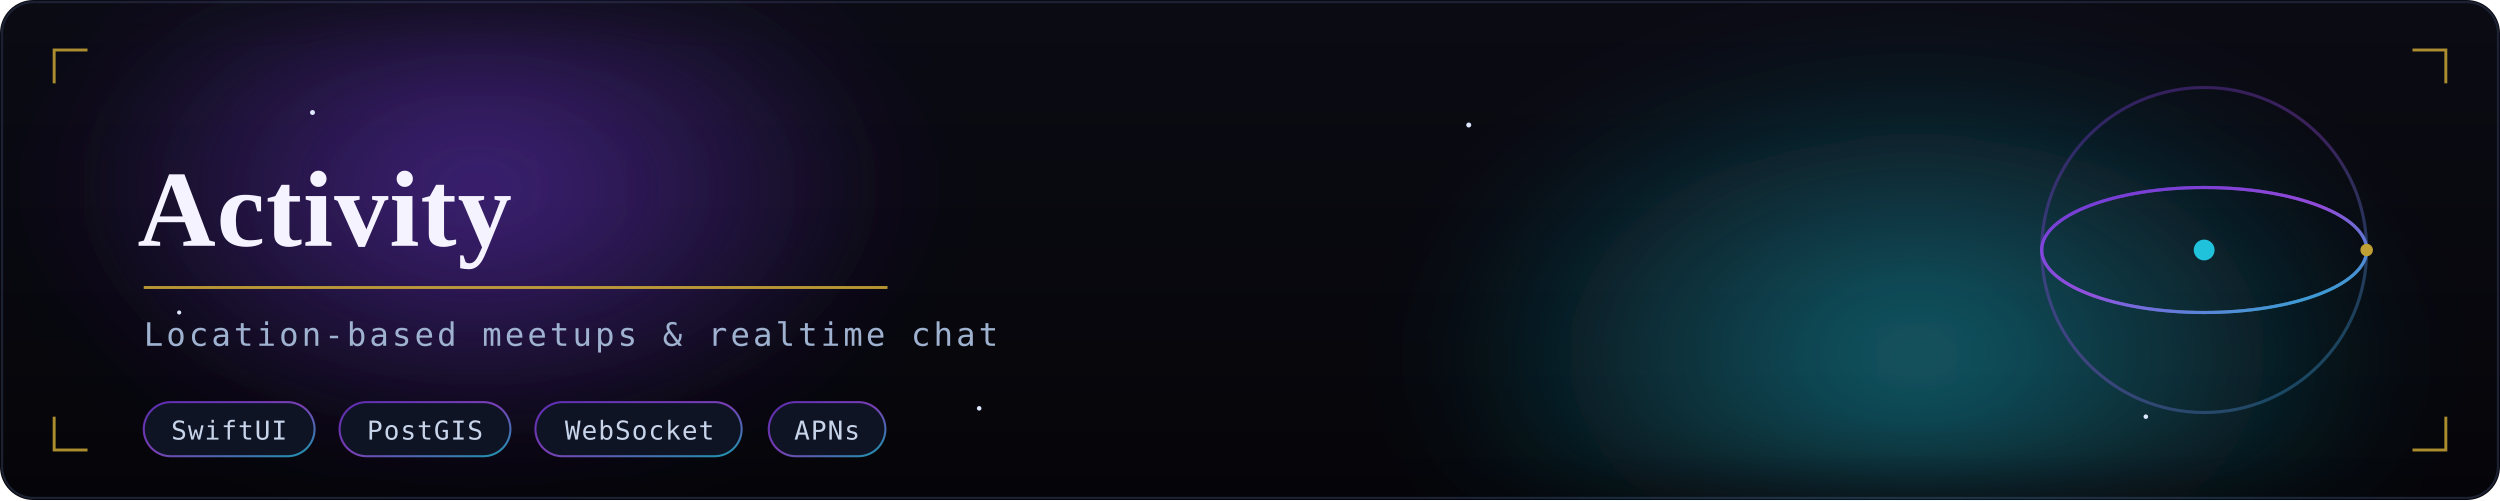
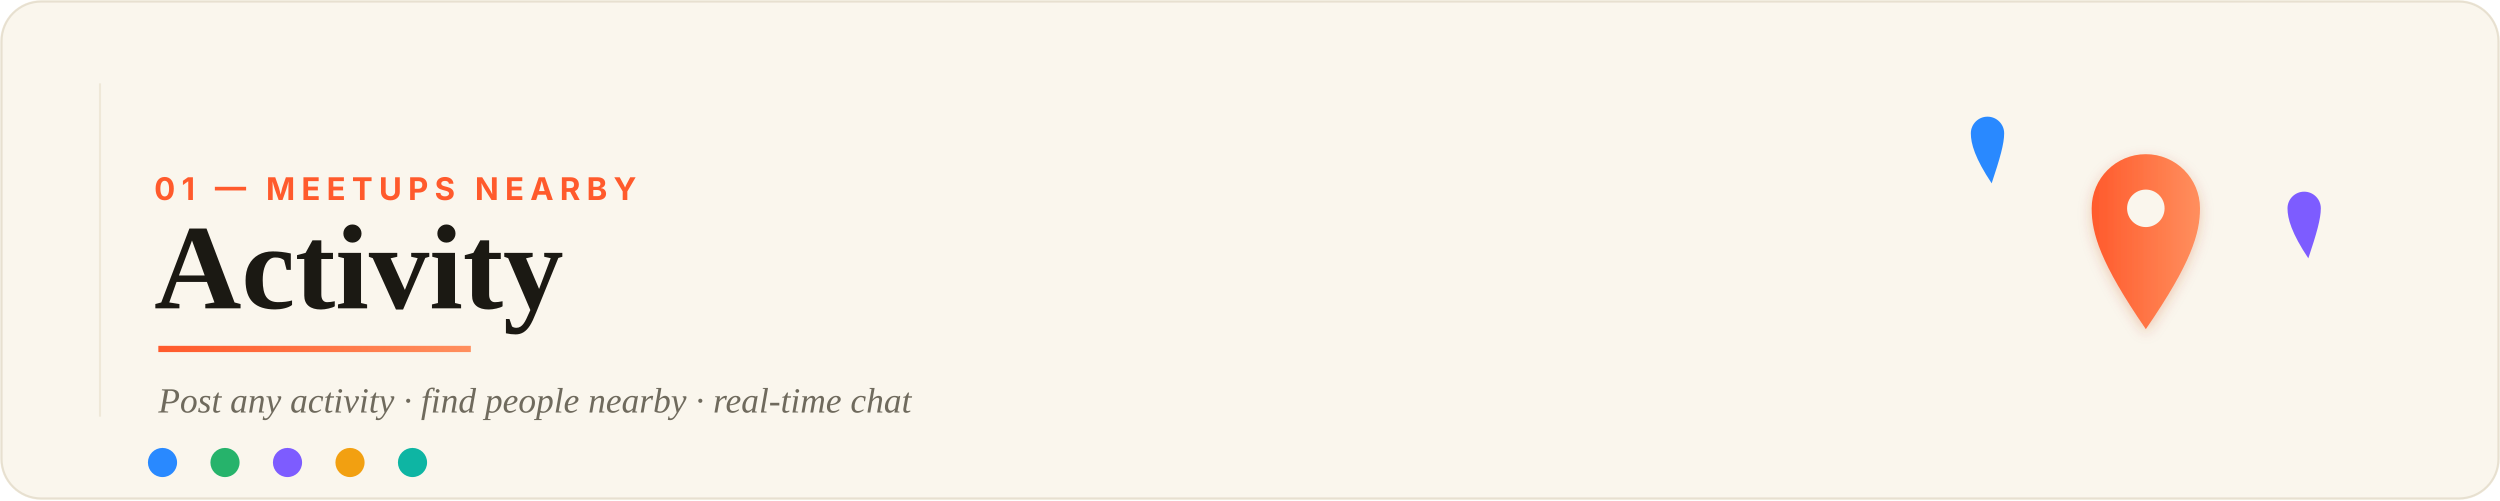
- <svg xmlns="http://www.w3.org/2000/svg" viewBox="0 0 1200 240" width="1200" height="240" fill="none" role="img" aria-label="Activity — Location-based meetups &amp; realtime chat">
+ <svg xmlns="http://www.w3.org/2000/svg" viewBox="0 0 1200 240" width="1200" height="240" fill="none" role="img" aria-label="Activity — location-based meetups">
  <defs>
-     <linearGradient id="aurora" x1="0" y1="0" x2="1" y2="1">
-       <stop offset="0" stop-color="#7c3aed">
-         <animate attributeName="stop-color" values="#7c3aed;#22d3ee;#a855f7;#7c3aed" dur="12s" repeatCount="indefinite" />
-       </stop>
-       <stop offset="0.5" stop-color="#a855f7">
-         <animate attributeName="stop-color" values="#a855f7;#7c3aed;#22d3ee;#a855f7" dur="12s" repeatCount="indefinite" />
-       </stop>
-       <stop offset="1" stop-color="#22d3ee">
-         <animate attributeName="stop-color" values="#22d3ee;#a855f7;#7c3aed;#22d3ee" dur="12s" repeatCount="indefinite" />
-       </stop>
+     <linearGradient id="acoral" x1="0" y1="0" x2="1" y2="0">
+       <stop offset="0" stop-color="#ff5a2c" />
+       <stop offset="1" stop-color="#ff8f5e" />
    </linearGradient>
-     <radialGradient id="bA" cx="0.5" cy="0.5" r="0.5">
-       <stop offset="0" stop-color="#7c3aed" stop-opacity="0.5" />
-       <stop offset="1" stop-color="#7c3aed" stop-opacity="0" />
-     </radialGradient>
-     <radialGradient id="bB" cx="0.5" cy="0.5" r="0.5">
-       <stop offset="0" stop-color="#22d3ee" stop-opacity="0.42" />
-       <stop offset="1" stop-color="#22d3ee" stop-opacity="0" />
-     </radialGradient>
-     <linearGradient id="vig" x1="0" y1="0" x2="0" y2="1">
-       <stop offset="0" stop-color="#0b0b14" />
-       <stop offset="1" stop-color="#050509" />
-     </linearGradient>
-     <filter id="sf" x="-50%" y="-50%" width="200%" height="200%">
-       <feGaussianBlur stdDeviation="24" />
+     <filter id="apin" x="-50%" y="-50%" width="200%" height="200%">
+       <feDropShadow dx="0" dy="2" stdDeviation="3" flood-color="#c23a12" flood-opacity="0.25" />
    </filter>
-     <style>
-       .name{font-family:'Playfair Display','Georgia','Times New Roman',serif;}
-       .mono{font-family:ui-monospace,'SF Mono','JetBrains Mono','Menlo',monospace;}
-       @keyframes tw{0%,100%{opacity:.15;}50%{opacity:.85;}}
-       .tw{animation:tw 3.6s ease-in-out infinite;}
-     </style>
+     <style>@keyframes rp{0%{r:14;opacity:.8}100%{r:52;opacity:0}} .rp{animation:rp 3s ease-out infinite} @keyframes fl{0%,100%{transform:translateY(0)}50%{transform:translateY(-3px)}} .fl{animation:fl 3.6s ease-in-out infinite}</style>
  </defs>
-   <rect width="1200" height="240" rx="16" fill="url(#vig)" />
-   <rect x="1" y="1" width="1198" height="238" rx="15" fill="none" stroke="#1c2233" />
-   <g filter="url(#sf)">
-     <ellipse cx="230" cy="90" rx="210" ry="130" fill="url(#bA)">
-       <animateTransform attributeName="transform" type="translate" values="0 0; 50 24; -18 -8; 0 0" dur="19s" repeatCount="indefinite" />
-     </ellipse>
-     <ellipse cx="920" cy="170" rx="240" ry="150" fill="url(#bB)">
-       <animateTransform attributeName="transform" type="translate" values="0 0; -44 -20; 26 12; 0 0" dur="23s" repeatCount="indefinite" />
-     </ellipse>
+   <rect width="1200" height="240" rx="20" fill="#faf6ed" />
+   <rect x="0.75" y="0.75" width="1198.5" height="238.5" rx="19" fill="none" stroke="#e7e0d0" />
+   <g stroke="#efe8d8" stroke-width="1">
+     <line x1="48" y1="40" x2="48" y2="200" />
  </g>
-   <g fill="#dfe7ff">
-     <circle class="tw" cx="150" cy="54" r="1.2" style="animation-delay:.2s" />
-     <circle class="tw" cx="470" cy="196" r="1.1" style="animation-delay:1.2s" />
-     <circle class="tw" cx="705" cy="60" r="1.2" style="animation-delay:.7s" />
-     <circle class="tw" cx="1030" cy="200" r="1.1" style="animation-delay:1.9s" />
-     <circle class="tw" cx="86" cy="150" r="1.0" style="animation-delay:2.4s" />
-   </g>
-   <g transform="translate(1058 120)" opacity="0.9">
-     <g fill="none" stroke="url(#aurora)" stroke-width="1.5">
-       <circle r="78" opacity="0.35" />
-       <ellipse rx="78" ry="30" opacity="0.85">
-         <animateTransform attributeName="transform" type="rotate" from="0" to="360" dur="17s" repeatCount="indefinite" />
-       </ellipse>
-       <ellipse rx="78" ry="30" opacity="0.7">
-         <animateTransform attributeName="transform" type="rotate" from="90" to="450" dur="23s" repeatCount="indefinite" />
-       </ellipse>
-     </g>
-     <circle r="5" fill="#22d3ee" />
-     <g>
-       <animateTransform attributeName="transform" type="rotate" from="0" to="360" dur="17s" repeatCount="indefinite" />
-       <circle r="3" fill="#d4af37" cx="78" cy="0" />
+   <g transform="translate(74 96)">
+     <text x="0" y="0" font-size="15" font-weight="700" letter-spacing="3" fill="#ff5a2c" style="font-family:-apple-system,'Helvetica Neue','Inter',Arial,sans-serif;">01 — MEETUPS NEARBY</text>
+     <text x="0" y="52" font-size="58" font-weight="700" fill="#1b1913" style="font-family:'Playfair Display','Georgia','Times New Roman',serif;">Activity</text>
+     <rect x="2" y="70" width="150" height="3" fill="url(#acoral)" />
+     <text x="2" y="102" font-size="17" font-weight="500" fill="#6f6a5d" font-style="italic" style="font-family:'Playfair Display','Georgia','Times New Roman',serif;">Post any activity · find people nearby · real-time chat</text>
+     <g transform="translate(4 126)">
+       <circle cx="0" cy="0" r="7" fill="#2989ff" />
+       <circle cx="30" cy="0" r="7" fill="#26b36b" />
+       <circle cx="60" cy="0" r="7" fill="#7d5cff" />
+       <circle cx="90" cy="0" r="7" fill="#f2a011" />
+       <circle cx="120" cy="0" r="7" fill="#0eb5a3" />
    </g>
  </g>
-   <g stroke="#d4af37" stroke-width="1.4" opacity="0.8">
-     <path d="M26 40 L26 24 L42 24" />
-     <path d="M1174 40 L1174 24 L1158 24" />
-     <path d="M26 200 L26 216 L42 216" />
-     <path d="M1174 200 L1174 216 L1158 216" />
-   </g>
-   <g transform="translate(66 118)">
-     <text class="name" x="0" y="0" font-size="52" font-weight="700" letter-spacing="0.5" fill="#f5f3ff">Activity</text>
-     <line x1="3" y1="20" x2="360" y2="20" stroke="#d4af37" stroke-width="1.4" opacity="0.85" />
-     <text class="mono" x="3" y="48" font-size="15.5" letter-spacing="1.5" fill="#9fb3d1">Location-based meetups &amp; realtime chat</text>
-     <g transform="translate(3 92)">
-       <rect x="0" y="-17" width="82" height="26" rx="13" fill="#0e1424" stroke="url(#aurora)" stroke-opacity="0.7" stroke-width="1" />
-       <text class="mono" x="41" y="1" font-size="12.5" letter-spacing="0.5" text-anchor="middle" fill="#c7d4ea">SwiftUI</text>
+   <g transform="translate(1030 118)">
+     <circle class="rp" cx="0" cy="8" fill="none" stroke="#ff5a2c" stroke-width="1.5" />
+     <circle class="rp" cx="0" cy="8" fill="none" stroke="#ff5a2c" stroke-width="1.5" style="animation-delay:1.5s" />
+     <g class="fl" filter="url(#apin)">
+       <path d="M0 40 C-22 8 -26 -6 -26 -18 A26 26 0 0 1 26 -18 C26 -6 22 8 0 40 Z" fill="url(#acoral)" />
+       <circle cx="0" cy="-18" r="9" fill="#faf6ed" />
    </g>
-     <g transform="translate(97 92)">
-       <rect x="0" y="-17" width="82" height="26" rx="13" fill="#0e1424" stroke="url(#aurora)" stroke-opacity="0.7" stroke-width="1" />
-       <text class="mono" x="41" y="1" font-size="12.5" letter-spacing="0.5" text-anchor="middle" fill="#c7d4ea">PostGIS</text>
+     <g class="fl" style="animation-delay:.5s">
+       <path d="M-74 -30 C-82 -42 -84 -49 -84 -54 A8 8 0 0 1 -68 -54 C-68 -49 -70 -42 -74 -30 Z" fill="#2989ff" />
    </g>
-     <g transform="translate(191 92)">
-       <rect x="0" y="-17" width="99" height="26" rx="13" fill="#0e1424" stroke="url(#aurora)" stroke-opacity="0.7" stroke-width="1" />
-       <text class="mono" x="50" y="1" font-size="12.5" letter-spacing="0.5" text-anchor="middle" fill="#c7d4ea">WebSocket</text>
-     </g>
-     <g transform="translate(303 92)">
-       <rect x="0" y="-17" width="56" height="26" rx="13" fill="#0e1424" stroke="url(#aurora)" stroke-opacity="0.7" stroke-width="1" />
-       <text class="mono" x="28" y="1" font-size="12.5" letter-spacing="0.5" text-anchor="middle" fill="#c7d4ea">APNs</text>
+     <g class="fl" style="animation-delay:1s">
+       <path d="M78 6 C70 -6 68 -13 68 -18 A8 8 0 0 1 84 -18 C84 -13 82 -6 78 6 Z" fill="#7d5cff" />
    </g>
  </g>
</svg>
